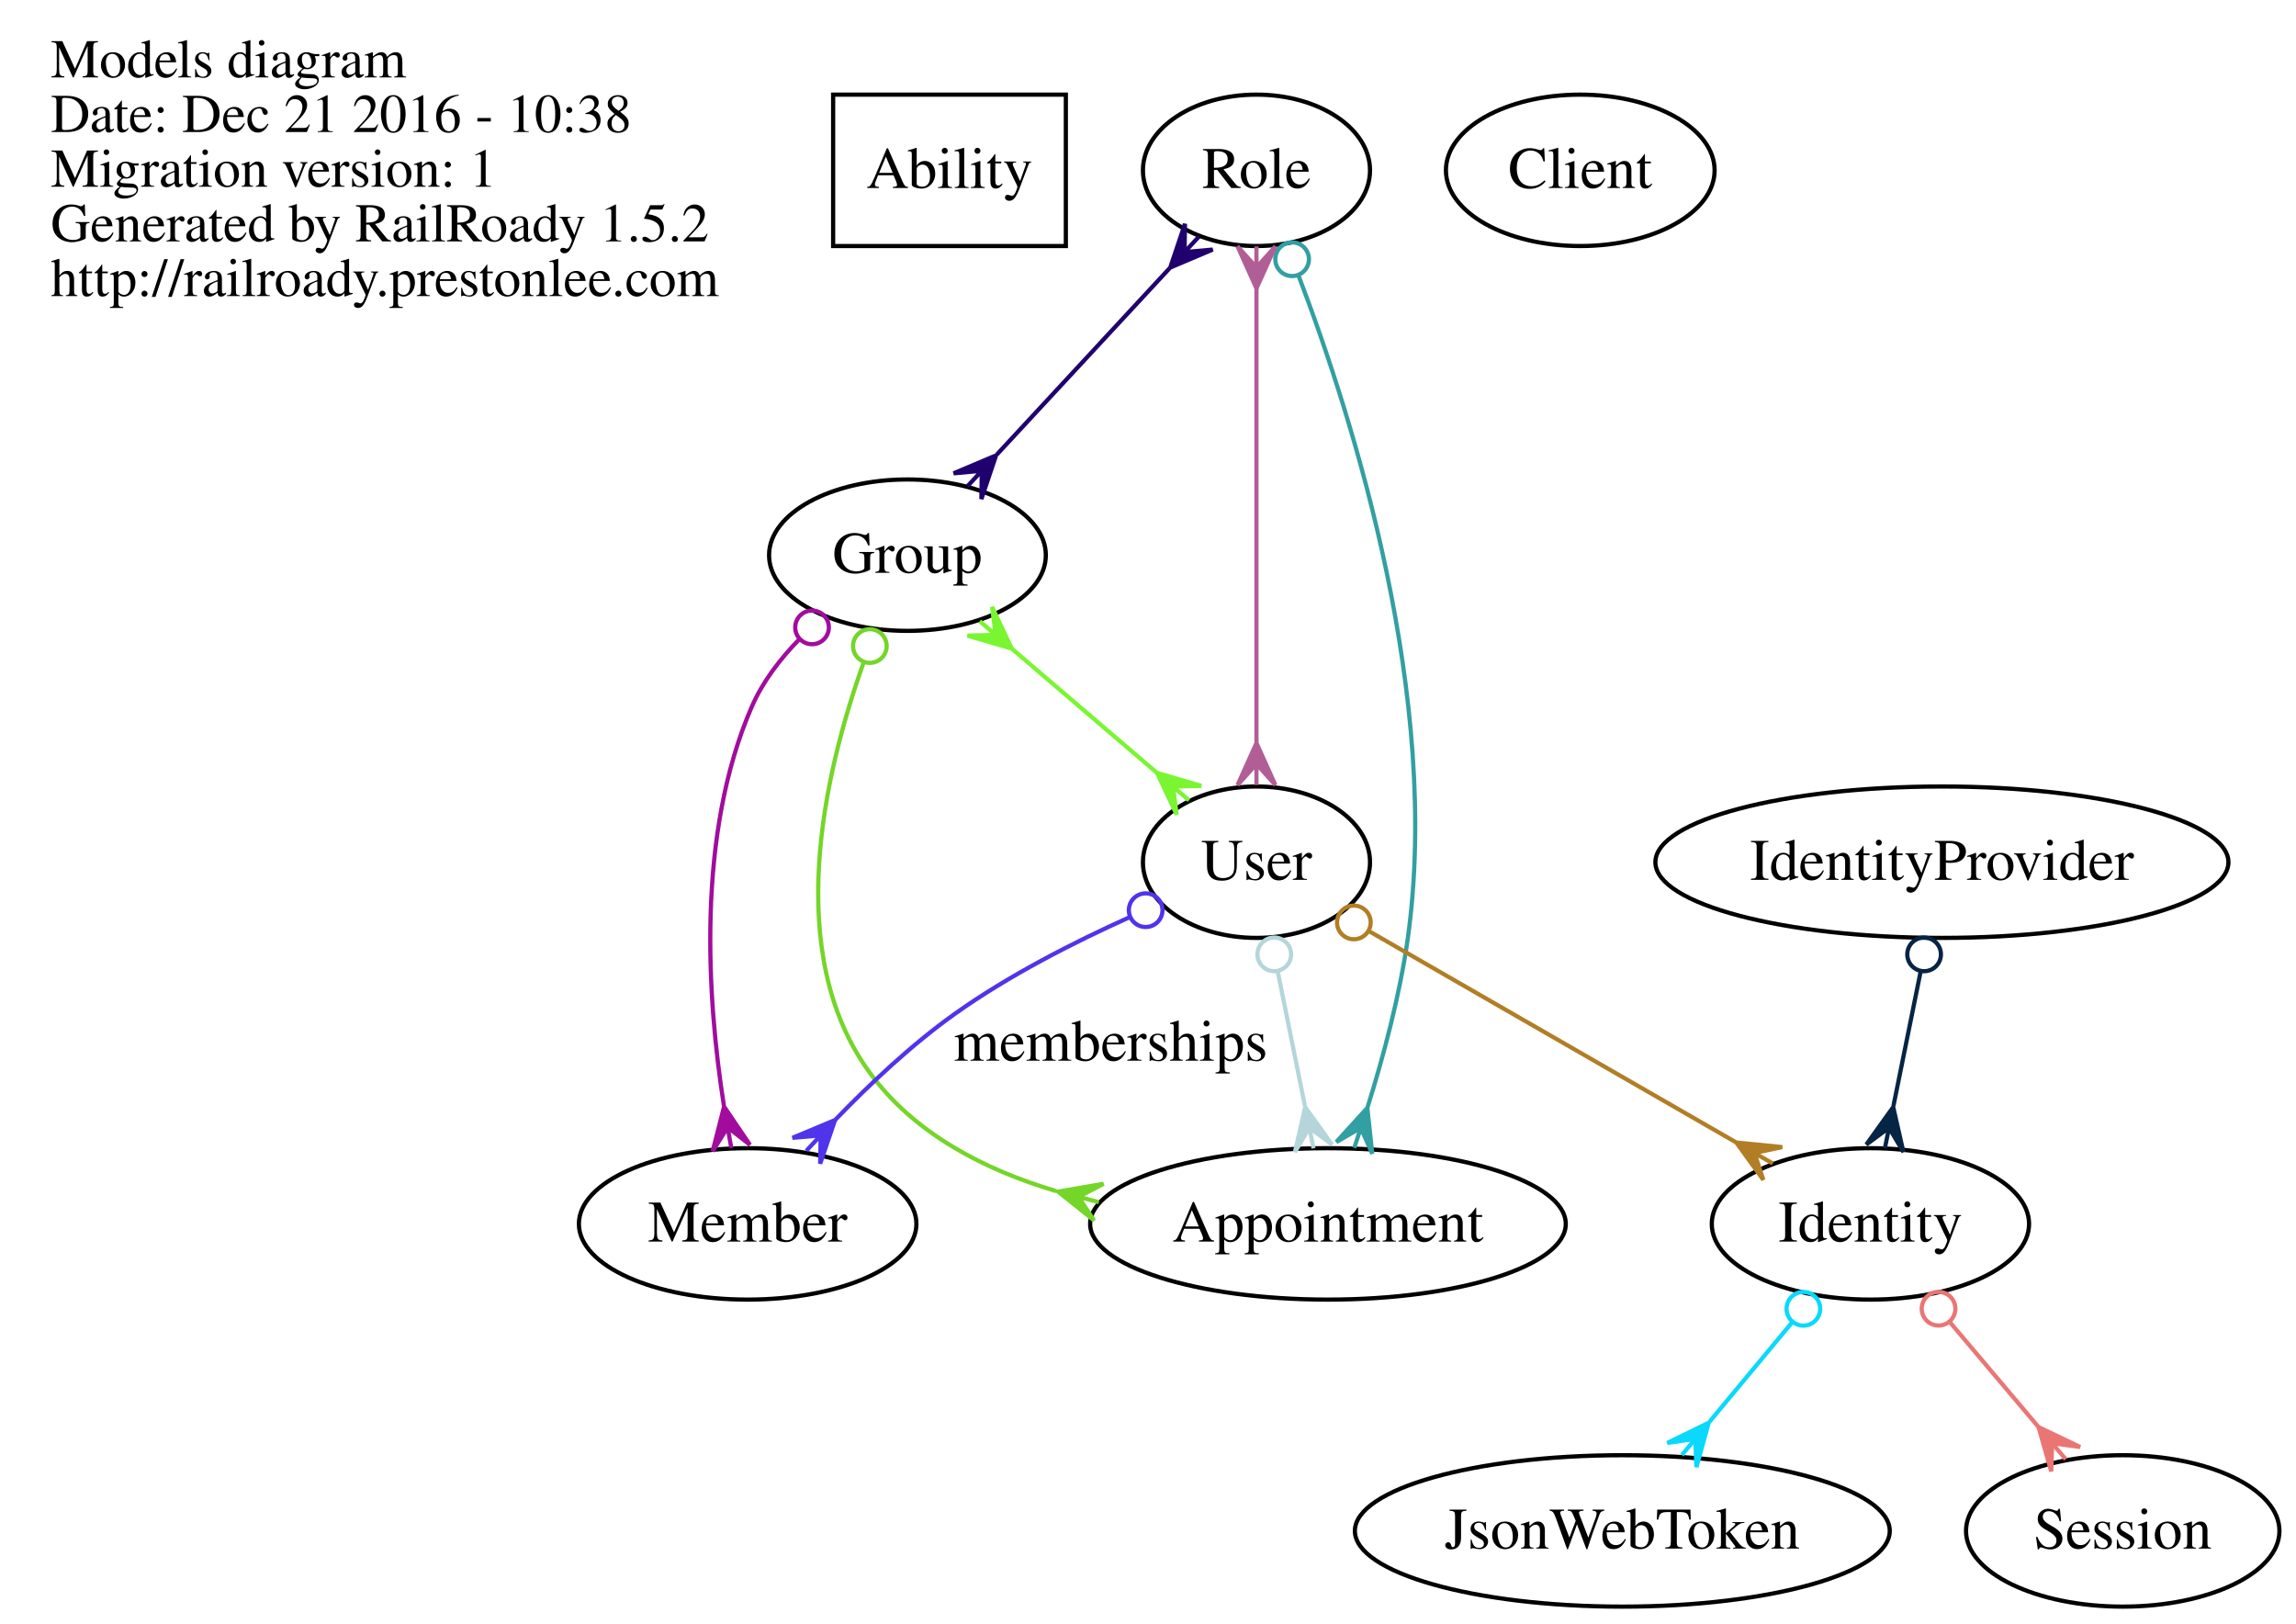
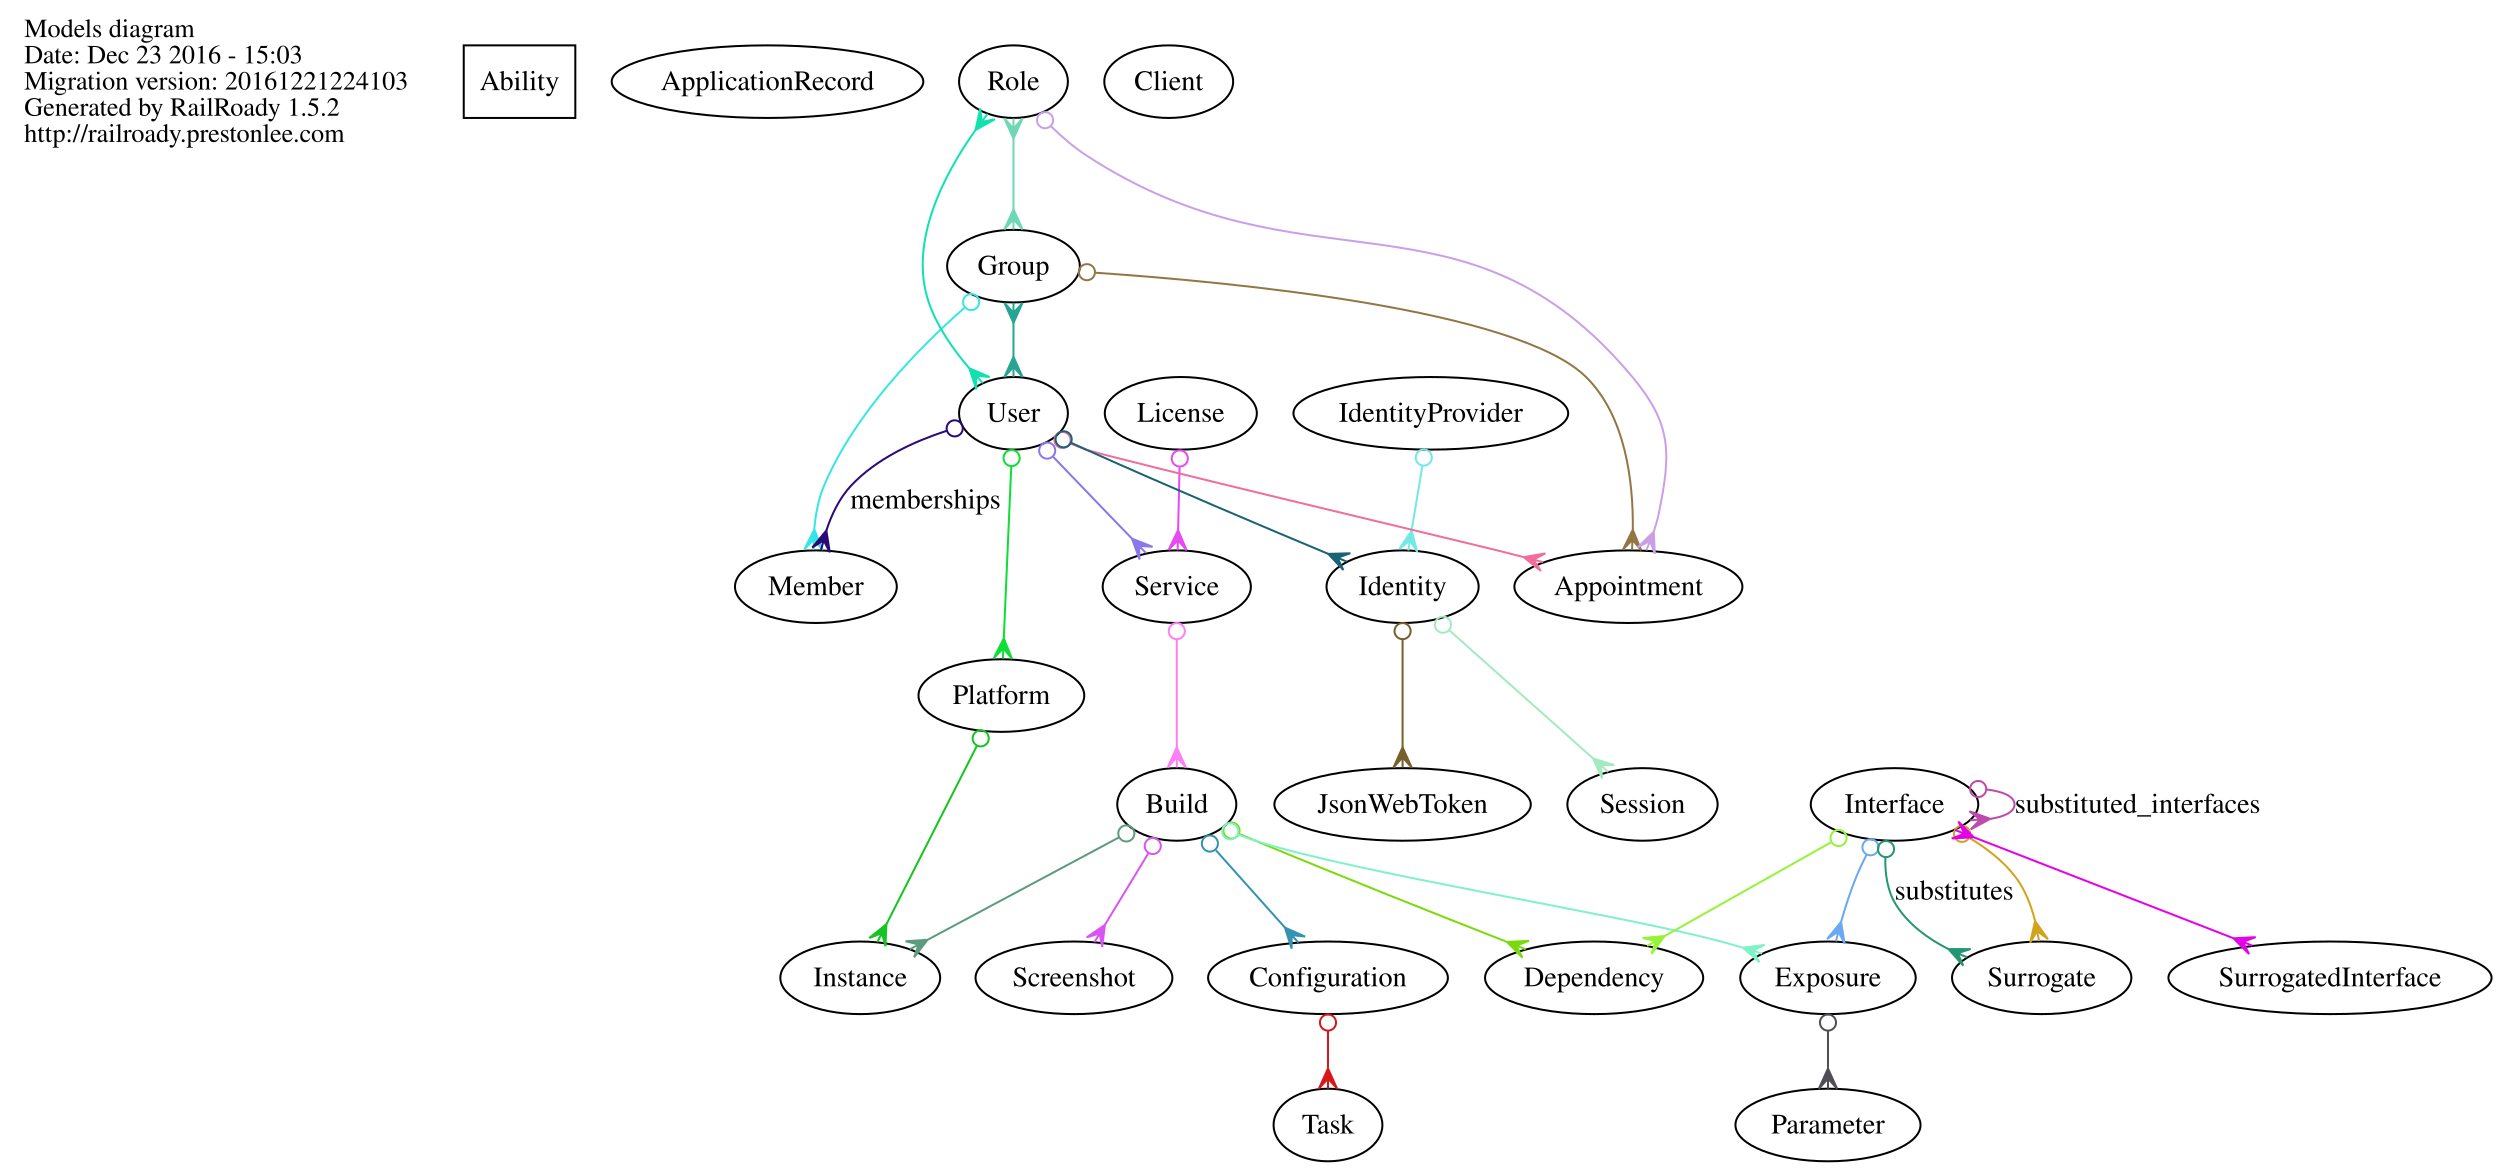
- <svg xmlns="http://www.w3.org/2000/svg" width="546pt" height="386pt" viewBox="0.00 0.00 545.85 386.00">
-   <g id="graph0" class="graph" transform="scale(1 1) rotate(0) translate(4 382)">
-     <polygon fill="none" stroke="none" points="-4,4 -4,-382 541.854,-382 541.854,4 -4,4" />
+ <svg xmlns="http://www.w3.org/2000/svg" width="1240pt" height="580pt" viewBox="0.00 0.00 1240.01 580.00">
+   <g id="graph0" class="graph" transform="scale(1 1) rotate(0) translate(4 576)">
+     <polygon fill="none" stroke="none" points="-4,4 -4,-576 1236.01,-576 1236.01,4 -4,4" />
    <g id="node1" class="node">
-       <text text-anchor="start" x="8" y="-363.6" font-family="Times,serif" font-size="13.00">Models diagram</text>
-       <text text-anchor="start" x="8" y="-350.6" font-family="Times,serif" font-size="13.00">Date: Dec 21 2016 - 10:38</text>
-       <text text-anchor="start" x="8" y="-337.6" font-family="Times,serif" font-size="13.00">Migration version: 1</text>
-       <text text-anchor="start" x="8" y="-324.6" font-family="Times,serif" font-size="13.00">Generated by RailRoady 1.5.2</text>
-       <text text-anchor="start" x="8" y="-311.6" font-family="Times,serif" font-size="13.00">http://railroady.prestonlee.com</text>
+       <text text-anchor="start" x="8" y="-557.6" font-family="Times,serif" font-size="13.00">Models diagram</text>
+       <text text-anchor="start" x="8" y="-544.6" font-family="Times,serif" font-size="13.00">Date: Dec 23 2016 - 15:03</text>
+       <text text-anchor="start" x="8" y="-531.6" font-family="Times,serif" font-size="13.00">Migration version: 20161221224103</text>
+       <text text-anchor="start" x="8" y="-518.6" font-family="Times,serif" font-size="13.00">Generated by RailRoady 1.5.2</text>
+       <text text-anchor="start" x="8" y="-505.6" font-family="Times,serif" font-size="13.00">http://railroady.prestonlee.com</text>
    </g>
    <g id="node2" class="node">
-       <polygon fill="none" stroke="black" points="249.39,-359.5 194.05,-359.5 194.05,-323.5 249.39,-323.5 249.39,-359.5" />
-       <text text-anchor="middle" x="221.72" y="-337.3" font-family="Times,serif" font-size="14.00">Ability</text>
+       <polygon fill="none" stroke="black" points="281.358,-553.5 226.018,-553.5 226.018,-517.5 281.358,-517.5 281.358,-553.5" />
+       <text text-anchor="middle" x="253.688" y="-531.3" font-family="Times,serif" font-size="14.00">Ability</text>
    </g>
    <g id="node3" class="node">
-       <ellipse fill="none" stroke="black" cx="311.72" cy="-91" rx="56.554" ry="18" />
-       <text text-anchor="middle" x="311.72" y="-86.8" font-family="Times,serif" font-size="14.00">Appointment</text>
+       <ellipse fill="none" stroke="black" cx="376.688" cy="-535.5" rx="77.292" ry="18" />
+       <text text-anchor="middle" x="376.688" y="-531.3" font-family="Times,serif" font-size="14.00">ApplicationRecord</text>
    </g>
    <g id="node4" class="node">
-       <ellipse fill="none" stroke="black" cx="371.72" cy="-341.5" rx="31.948" ry="18" />
-       <text text-anchor="middle" x="371.72" y="-337.3" font-family="Times,serif" font-size="14.00">Client</text>
+       <ellipse fill="none" stroke="black" cx="803.688" cy="-285" rx="56.554" ry="18" />
+       <text text-anchor="middle" x="803.688" y="-280.8" font-family="Times,serif" font-size="14.00">Appointment</text>
    </g>
    <g id="node5" class="node">
-       <ellipse fill="none" stroke="black" cx="211.72" cy="-250" rx="32.908" ry="18" />
-       <text text-anchor="middle" x="211.72" y="-245.8" font-family="Times,serif" font-size="14.00">Group</text>
+       <ellipse fill="none" stroke="black" cx="579.688" cy="-177" rx="29.527" ry="18" />
+       <text text-anchor="middle" x="579.688" y="-172.8" font-family="Times,serif" font-size="14.00">Build</text>
+     </g>
+     <g id="node7" class="node">
+       <ellipse fill="none" stroke="black" cx="654.688" cy="-91" rx="59.477" ry="18" />
+       <text text-anchor="middle" x="654.688" y="-86.8" font-family="Times,serif" font-size="14.00">Configuration</text>
+     </g>
+     <g id="edge4" class="edge">
+       <path fill="none" stroke="#3492b3" d="M599.023,-154.345C609.504,-142.606 622.482,-128.071 633.269,-115.989" />
+       <ellipse fill="none" stroke="#3492b3" cx="596.108" cy="-157.609" rx="4" ry="4" />
+       <polygon fill="#3492b3" stroke="#3492b3" points="633.333,-115.917 643.35,-111.455 636.663,-112.188 639.993,-108.458 639.993,-108.458 639.993,-108.458 636.663,-112.188 636.636,-105.461 633.333,-115.917 633.333,-115.917" />
+     </g>
+     <g id="node8" class="node">
+       <ellipse fill="none" stroke="black" cx="786.688" cy="-91" rx="54.106" ry="18" />
+       <text text-anchor="middle" x="786.688" y="-86.8" font-family="Times,serif" font-size="14.00">Dependency</text>
    </g>
    <g id="edge3" class="edge">
-       <path fill="none" stroke="#74d628" d="M201.28,-224.416C191.773,-197.779 182.081,-155.304 202.72,-127 213.292,-112.502 229.964,-103.876 247.118,-98.785" />
-       <ellipse fill="none" stroke="#74d628" cx="202.78" cy="-228.397" rx="4" ry="4" />
-       <polygon fill="#74d628" stroke="#74d628" points="247.548,-98.674 258.355,-100.535 252.39,-97.426 257.232,-96.178 257.232,-96.178 257.232,-96.178 252.39,-97.426 256.108,-91.82 247.548,-98.674 247.548,-98.674" />
+       <path fill="none" stroke="#7bda0e" d="M610.942,-162.273C613.558,-161.156 616.166,-160.052 618.688,-159 660.757,-141.447 709.137,-122.257 743.143,-108.93" />
+       <ellipse fill="none" stroke="#7bda0e" cx="606.82" cy="-164.049" rx="4" ry="4" />
+       <polygon fill="#7bda0e" stroke="#7bda0e" points="743.461,-108.806 754.413,-109.353 748.117,-106.984 752.773,-105.162 752.773,-105.162 752.773,-105.162 748.117,-106.984 751.134,-100.972 743.461,-108.806 743.461,-108.806" />
    </g>
    <g id="node9" class="node">
-       <ellipse fill="none" stroke="black" cx="173.72" cy="-91" rx="40.132" ry="18" />
-       <text text-anchor="middle" x="173.72" y="-86.8" font-family="Times,serif" font-size="14.00">Member</text>
+       <ellipse fill="none" stroke="black" cx="902.688" cy="-91" rx="43.515" ry="18" />
+       <text text-anchor="middle" x="902.688" y="-86.8" font-family="Times,serif" font-size="14.00">Exposure</text>
+     </g>
+     <g id="edge2" class="edge">
+       <path fill="none" stroke="#80f1c8" d="M610.043,-162.084C612.937,-160.965 615.85,-159.916 618.688,-159 668.672,-142.872 798.955,-122.592 849.688,-109 853.105,-108.084 856.628,-107.083 860.158,-106.039" />
+       <ellipse fill="none" stroke="#80f1c8" cx="606.198" cy="-163.652" rx="4" ry="4" />
+       <polygon fill="#80f1c8" stroke="#80f1c8" points="860.476,-105.942 871.354,-107.324 865.257,-104.482 870.039,-103.021 870.039,-103.021 870.039,-103.021 865.257,-104.482 868.725,-98.717 860.476,-105.942 860.476,-105.942" />
+     </g>
+     <g id="node13" class="node">
+       <ellipse fill="none" stroke="black" cx="422.688" cy="-91" rx="39.639" ry="18" />
+       <text text-anchor="middle" x="422.688" y="-86.8" font-family="Times,serif" font-size="14.00">Instance</text>
    </g>
    <g id="edge1" class="edge">
-       <path fill="none" stroke="#a20c9e" d="M186.004,-230.011C181.427,-225.325 177.302,-219.928 174.72,-214 161.476,-183.583 164.063,-144.719 168.068,-119.129" />
-       <ellipse fill="none" stroke="#a20c9e" cx="189.032" cy="-232.828" rx="4" ry="4" />
-       <polygon fill="#a20c9e" stroke="#a20c9e" points="168.11,-118.889 174.262,-109.811 168.969,-113.963 169.829,-109.038 169.829,-109.038 169.829,-109.038 168.969,-113.963 165.396,-108.264 168.11,-118.889 168.11,-118.889" />
+       <path fill="none" stroke="#5d9b80" d="M551.005,-160.654C524.319,-146.376 484.542,-125.094 456.36,-110.016" />
+       <ellipse fill="none" stroke="#5d9b80" cx="554.66" cy="-162.609" rx="4" ry="4" />
+       <polygon fill="#5d9b80" stroke="#5d9b80" points="456.1,-109.877 449.406,-101.191 451.692,-107.518 447.283,-105.159 447.283,-105.159 447.283,-105.159 451.692,-107.518 445.16,-109.127 456.1,-109.877 456.1,-109.877" />
+     </g>
+     <g id="node21" class="node">
+       <ellipse fill="none" stroke="black" cx="528.688" cy="-91" rx="48.819" ry="18" />
+       <text text-anchor="middle" x="528.688" y="-86.8" font-family="Times,serif" font-size="14.00">Screenshot</text>
+     </g>
+     <g id="edge5" class="edge">
+       <path fill="none" stroke="#d756f0" d="M565.636,-152.855C558.935,-141.819 550.904,-128.592 544.043,-117.292" />
+       <ellipse fill="none" stroke="#d756f0" cx="567.778" cy="-156.385" rx="4" ry="4" />
+       <polygon fill="#d756f0" stroke="#d756f0" points="544.03,-117.269 542.686,-106.386 541.435,-112.995 538.84,-108.721 538.84,-108.721 538.84,-108.721 541.435,-112.995 534.993,-111.057 544.03,-117.269 544.03,-117.269" />
+     </g>
+     <g id="node6" class="node">
+       <ellipse fill="none" stroke="black" cx="575.688" cy="-535.5" rx="31.948" ry="18" />
+       <text text-anchor="middle" x="575.688" y="-531.3" font-family="Times,serif" font-size="14.00">Client</text>
+     </g>
+     <g id="node25" class="node">
+       <ellipse fill="none" stroke="black" cx="654.688" cy="-18" rx="27" ry="18" />
+       <text text-anchor="middle" x="654.688" y="-13.8" font-family="Times,serif" font-size="14.00">Task</text>
+     </g>
+     <g id="edge6" class="edge">
+       <path fill="none" stroke="#d6181b" d="M654.688,-64.791C654.688,-58.832 654.688,-52.45 654.688,-46.399" />
+       <ellipse fill="none" stroke="#d6181b" cx="654.688" cy="-68.813" rx="4" ry="4" />
+       <polygon fill="#d6181b" stroke="#d6181b" points="654.688,-46.029 659.188,-36.029 654.688,-41.029 654.688,-36.029 654.688,-36.029 654.688,-36.029 654.688,-41.029 650.188,-36.029 654.688,-46.029 654.688,-46.029" />
+     </g>
+     <g id="node18" class="node">
+       <ellipse fill="none" stroke="black" cx="902.688" cy="-18" rx="45.903" ry="18" />
+       <text text-anchor="middle" x="902.688" y="-13.8" font-family="Times,serif" font-size="14.00">Parameter</text>
+     </g>
+     <g id="edge7" class="edge">
+       <path fill="none" stroke="#514d57" d="M902.688,-64.791C902.688,-58.832 902.688,-52.45 902.688,-46.399" />
+       <ellipse fill="none" stroke="#514d57" cx="902.688" cy="-68.813" rx="4" ry="4" />
+       <polygon fill="#514d57" stroke="#514d57" points="902.688,-46.029 907.188,-36.029 902.688,-41.029 902.688,-36.029 902.688,-36.029 902.688,-36.029 902.688,-41.029 898.188,-36.029 902.688,-46.029 902.688,-46.029" />
+     </g>
+     <g id="node10" class="node">
+       <ellipse fill="none" stroke="black" cx="498.688" cy="-444" rx="32.908" ry="18" />
+       <text text-anchor="middle" x="498.688" y="-439.8" font-family="Times,serif" font-size="14.00">Group</text>
+     </g>
+     <g id="edge10" class="edge">
+       <path fill="none" stroke="#927745" d="M539.321,-440.727C609.42,-435.949 748.832,-422.411 782.688,-389 802.424,-369.523 806.13,-336.884 805.882,-313.567" />
+       <ellipse fill="none" stroke="#927745" cx="535.119" cy="-441.004" rx="4" ry="4" />
+       <polygon fill="#927745" stroke="#927745" points="805.872,-313.273 810.012,-303.119 805.693,-308.276 805.515,-303.279 805.515,-303.279 805.515,-303.279 805.693,-308.276 801.018,-303.44 805.872,-313.273 805.872,-313.273" />
+     </g>
+     <g id="node17" class="node">
+       <ellipse fill="none" stroke="black" cx="400.688" cy="-285" rx="40.132" ry="18" />
+       <text text-anchor="middle" x="400.688" y="-280.8" font-family="Times,serif" font-size="14.00">Member</text>
+     </g>
+     <g id="edge8" class="edge">
+       <path fill="none" stroke="#38e5e6" d="M474.382,-423.345C451.95,-403.625 419.887,-371.068 404.688,-335 401.882,-328.341 400.494,-320.728 399.894,-313.52" />
+       <ellipse fill="none" stroke="#38e5e6" cx="477.687" cy="-426.19" rx="4" ry="4" />
+       <polygon fill="#38e5e6" stroke="#38e5e6" points="399.889,-313.4 404,-303.234 399.696,-308.404 399.504,-303.407 399.504,-303.407 399.504,-303.407 399.696,-308.404 395.007,-303.581 399.889,-313.4 399.889,-313.4" />
+     </g>
+     <g id="node26" class="node">
+       <ellipse fill="none" stroke="black" cx="498.688" cy="-371" rx="27" ry="18" />
+       <text text-anchor="middle" x="498.688" y="-366.8" font-family="Times,serif" font-size="14.00">User</text>
+     </g>
+     <g id="edge9" class="edge">
+       <path fill="none" stroke="#27a593" d="M498.688,-415.753C498.688,-410.276 498.688,-404.521 498.688,-399.051" />
+       <polygon fill="#27a593" stroke="#27a593" points="498.688,-415.813 494.188,-425.813 498.688,-420.813 498.688,-425.813 498.688,-425.813 498.688,-425.813 498.688,-420.813 503.188,-425.813 498.688,-415.813 498.688,-415.813" />
+       <polygon fill="#27a593" stroke="#27a593" points="498.688,-399.029 503.188,-389.029 498.688,-394.029 498.688,-389.029 498.688,-389.029 498.688,-389.029 498.688,-394.029 494.188,-389.029 498.688,-399.029 498.688,-399.029" />
+     </g>
+     <g id="node11" class="node">
+       <ellipse fill="none" stroke="black" cx="691.688" cy="-285" rx="37.727" ry="18" />
+       <text text-anchor="middle" x="691.688" y="-280.8" font-family="Times,serif" font-size="14.00">Identity</text>
+     </g>
+     <g id="node15" class="node">
+       <ellipse fill="none" stroke="black" cx="691.688" cy="-177" rx="63.597" ry="18" />
+       <text text-anchor="middle" x="691.688" y="-172.8" font-family="Times,serif" font-size="14.00">JsonWebToken</text>
+     </g>
+     <g id="edge12" class="edge">
+       <path fill="none" stroke="#76602c" d="M691.688,-258.795C691.688,-242.735 691.688,-221.927 691.688,-205.45" />
+       <ellipse fill="none" stroke="#76602c" cx="691.688" cy="-262.969" rx="4" ry="4" />
+       <polygon fill="#76602c" stroke="#76602c" points="691.688,-205.341 696.188,-195.341 691.688,-200.341 691.688,-195.341 691.688,-195.341 691.688,-195.341 691.688,-200.341 687.188,-195.341 691.688,-205.341 691.688,-205.341" />
+     </g>
+     <g id="node23" class="node">
+       <ellipse fill="none" stroke="black" cx="810.688" cy="-177" rx="37.268" ry="18" />
+       <text text-anchor="middle" x="810.688" y="-172.8" font-family="Times,serif" font-size="14.00">Session</text>
+     </g>
+     <g id="edge11" class="edge">
+       <path fill="none" stroke="#a3eac0" d="M714.927,-263.3C735.437,-245.03 765.24,-218.483 786.135,-199.87" />
+       <ellipse fill="none" stroke="#a3eac0" cx="711.724" cy="-266.152" rx="4" ry="4" />
+       <polygon fill="#a3eac0" stroke="#a3eac0" points="786.202,-199.811 796.663,-196.519 789.936,-196.485 793.67,-193.159 793.67,-193.159 793.67,-193.159 789.936,-196.485 790.676,-189.799 786.202,-199.811 786.202,-199.811" />
    </g>
    <g id="node12" class="node">
-       <ellipse fill="none" stroke="black" cx="294.72" cy="-177" rx="27" ry="18" />
-       <text text-anchor="middle" x="294.72" y="-172.8" font-family="Times,serif" font-size="14.00">User</text>
-     </g>
-     <g id="edge2" class="edge">
-       <path fill="none" stroke="#79f631" d="M236.562,-227.75C247.434,-218.45 260.134,-207.585 270.889,-198.386" />
-       <polygon fill="#79f631" stroke="#79f631" points="236.517,-227.788 225.993,-230.869 232.717,-231.039 228.918,-234.289 228.918,-234.289 228.918,-234.289 232.717,-231.039 231.843,-237.708 236.517,-227.788 236.517,-227.788" />
-       <polygon fill="#79f631" stroke="#79f631" points="271.072,-198.229 281.596,-195.149 274.871,-194.979 278.671,-191.729 278.671,-191.729 278.671,-191.729 274.871,-194.979 275.746,-188.309 271.072,-198.229 271.072,-198.229" />
-     </g>
-     <g id="node6" class="node">
-       <ellipse fill="none" stroke="black" cx="440.72" cy="-91" rx="37.727" ry="18" />
-       <text text-anchor="middle" x="440.72" y="-86.8" font-family="Times,serif" font-size="14.00">Identity</text>
-     </g>
-     <g id="node8" class="node">
-       <ellipse fill="none" stroke="black" cx="381.72" cy="-18" rx="63.597" ry="18" />
-       <text text-anchor="middle" x="381.72" y="-13.8" font-family="Times,serif" font-size="14.00">JsonWebToken</text>
-     </g>
-     <g id="edge5" class="edge">
-       <path fill="none" stroke="#0ad9fc" d="M422.005,-67.479C415.792,-60.002 408.838,-51.634 402.48,-43.983" />
-       <ellipse fill="none" stroke="#0ad9fc" cx="424.776" cy="-70.813" rx="4" ry="4" />
-       <polygon fill="#0ad9fc" stroke="#0ad9fc" points="402.269,-43.728 399.339,-33.161 399.074,-39.883 395.878,-36.037 395.878,-36.037 395.878,-36.037 399.074,-39.883 392.417,-38.913 402.269,-43.728 402.269,-43.728" />
-     </g>
-     <g id="node11" class="node">
-       <ellipse fill="none" stroke="black" cx="500.72" cy="-18" rx="37.268" ry="18" />
-       <text text-anchor="middle" x="500.72" y="-13.8" font-family="Times,serif" font-size="14.00">Session</text>
-     </g>
-     <g id="edge4" class="edge">
-       <path fill="none" stroke="#ea7674" d="M459.663,-67.584C466.359,-59.661 473.909,-50.726 480.692,-42.7" />
-       <ellipse fill="none" stroke="#ea7674" cx="456.917" cy="-70.834" rx="4" ry="4" />
-       <polygon fill="#ea7674" stroke="#ea7674" points="480.705,-42.685 490.596,-37.952 483.932,-38.866 487.159,-35.047 487.159,-35.047 487.159,-35.047 483.932,-38.866 483.722,-32.143 480.705,-42.685 480.705,-42.685" />
-     </g>
-     <g id="node7" class="node">
-       <ellipse fill="none" stroke="black" cx="457.72" cy="-177" rx="68.137" ry="18" />
-       <text text-anchor="middle" x="457.72" y="-172.8" font-family="Times,serif" font-size="14.00">IdentityProvider</text>
-     </g>
-     <g id="edge6" class="edge">
-       <path fill="none" stroke="#062443" d="M452.659,-150.991C450.623,-140.929 448.27,-129.303 446.194,-119.045" />
-       <ellipse fill="none" stroke="#062443" cx="453.487" cy="-155.081" rx="4" ry="4" />
-       <polygon fill="#062443" stroke="#062443" points="446.139,-118.775 448.566,-108.081 445.147,-113.874 444.155,-108.973 444.155,-108.973 444.155,-108.973 445.147,-113.874 439.745,-109.866 446.139,-118.775 446.139,-118.775" />
-     </g>
-     <g id="node10" class="node">
-       <ellipse fill="none" stroke="black" cx="294.72" cy="-341.5" rx="27" ry="18" />
-       <text text-anchor="middle" x="294.72" y="-337.3" font-family="Times,serif" font-size="14.00">Role</text>
-     </g>
-     <g id="edge7" class="edge">
-       <path fill="none" stroke="#329fa2" d="M304.753,-316.387C317.959,-281.759 338.625,-215.851 330.72,-159 328.834,-145.434 324.897,-130.755 321.093,-118.604" />
-       <ellipse fill="none" stroke="#329fa2" cx="303.196" cy="-320.366" rx="4" ry="4" />
-       <polygon fill="#329fa2" stroke="#329fa2" points="321.084,-118.577 322.254,-107.674 319.53,-113.824 317.977,-109.072 317.977,-109.072 317.977,-109.072 319.53,-113.824 313.7,-110.47 321.084,-118.577 321.084,-118.577" />
-     </g>
-     <g id="edge9" class="edge">
-       <path fill="none" stroke="#20006f" d="M274.109,-318.275C261.593,-304.779 245.648,-287.585 233.011,-273.958" />
-       <polygon fill="#20006f" stroke="#20006f" points="274.215,-318.389 277.715,-328.781 277.615,-322.055 281.014,-325.721 281.014,-325.721 281.014,-325.721 277.615,-322.055 284.314,-322.661 274.215,-318.389 274.215,-318.389" />
-       <polygon fill="#20006f" stroke="#20006f" points="232.803,-273.734 229.303,-263.342 229.403,-270.068 226.003,-266.402 226.003,-266.402 226.003,-266.402 229.403,-270.068 222.704,-269.461 232.803,-273.734 232.803,-273.734" />
-     </g>
-     <g id="edge8" class="edge">
-       <path fill="none" stroke="#b25e96" d="M294.72,-313.374C294.72,-283.471 294.72,-235.626 294.72,-205.553" />
-       <polygon fill="#b25e96" stroke="#b25e96" points="294.72,-313.417 290.22,-323.417 294.72,-318.417 294.72,-323.417 294.72,-323.417 294.72,-323.417 294.72,-318.417 299.22,-323.417 294.72,-313.417 294.72,-313.417" />
-       <polygon fill="#b25e96" stroke="#b25e96" points="294.72,-205.343 299.22,-195.343 294.72,-200.343 294.72,-195.343 294.72,-195.343 294.72,-195.343 294.72,-200.343 290.22,-195.343 294.72,-205.343 294.72,-205.343" />
-     </g>
-     <g id="edge11" class="edge">
-       <path fill="none" stroke="#b4d6da" d="M299.781,-150.991C301.818,-140.929 304.171,-129.303 306.247,-119.045" />
-       <ellipse fill="none" stroke="#b4d6da" cx="298.954" cy="-155.081" rx="4" ry="4" />
-       <polygon fill="#b4d6da" stroke="#b4d6da" points="306.301,-118.775 312.696,-109.866 307.293,-113.874 308.285,-108.973 308.285,-108.973 308.285,-108.973 307.293,-113.874 303.875,-108.081 306.301,-118.775 306.301,-118.775" />
-     </g>
-     <g id="edge12" class="edge">
-       <path fill="none" stroke="#b27e25" d="M321.402,-160.649C346,-146.496 382.552,-125.467 408.712,-110.416" />
-       <ellipse fill="none" stroke="#b27e25" cx="317.878" cy="-162.677" rx="4" ry="4" />
-       <polygon fill="#b27e25" stroke="#b27e25" points="408.828,-110.349 419.739,-109.263 413.161,-107.856 417.495,-105.362 417.495,-105.362 417.495,-105.362 413.161,-107.856 415.251,-101.462 408.828,-110.349 408.828,-110.349" />
-     </g>
-     <g id="edge10" class="edge">
-       <path fill="none" stroke="#5034ec" d="M264.506,-163.901C251.23,-157.927 235.798,-150.054 223.065,-141 212.868,-133.749 202.839,-124.338 194.515,-115.704" />
-       <ellipse fill="none" stroke="#5034ec" cx="268.372" cy="-165.591" rx="4" ry="4" />
-       <polygon fill="#5034ec" stroke="#5034ec" points="194.506,-115.695 190.963,-105.317 191.091,-112.043 187.676,-108.391 187.676,-108.391 187.676,-108.391 191.091,-112.043 184.389,-111.464 194.506,-115.695 194.506,-115.695" />
-       <text text-anchor="middle" x="260.048" y="-129.8" font-family="Times,serif" font-size="14.00">memberships</text>
+       <ellipse fill="none" stroke="black" cx="705.688" cy="-371" rx="68.137" ry="18" />
+       <text text-anchor="middle" x="705.688" y="-366.8" font-family="Times,serif" font-size="14.00">IdentityProvider</text>
+     </g>
+     <g id="edge13" class="edge">
+       <path fill="none" stroke="#72e9e5" d="M701.52,-344.991C699.843,-334.929 697.905,-323.303 696.195,-313.045" />
+       <ellipse fill="none" stroke="#72e9e5" cx="702.197" cy="-349.056" rx="4" ry="4" />
+       <polygon fill="#72e9e5" stroke="#72e9e5" points="696.161,-312.837 698.955,-302.234 695.339,-307.905 694.517,-302.973 694.517,-302.973 694.517,-302.973 695.339,-307.905 690.078,-303.713 696.161,-312.837 696.161,-312.837" />
+     </g>
+     <g id="node14" class="node">
+       <ellipse fill="none" stroke="black" cx="935.688" cy="-177" rx="41.542" ry="18" />
+       <text text-anchor="middle" x="935.688" y="-172.8" font-family="Times,serif" font-size="14.00">Interface</text>
+     </g>
+     <g id="edge19" class="edge">
+       <path fill="none" stroke="#96f337" d="M904.444,-158.386C880.291,-144.77 846.856,-125.921 821.783,-111.785" />
+       <ellipse fill="none" stroke="#96f337" cx="907.932" cy="-160.353" rx="4" ry="4" />
+       <polygon fill="#96f337" stroke="#96f337" points="821.667,-111.72 815.166,-102.889 817.312,-109.265 812.956,-106.809 812.956,-106.809 812.956,-106.809 817.312,-109.265 810.746,-110.729 821.667,-111.72 821.667,-111.72" />
+     </g>
+     <g id="edge18" class="edge">
+       <path fill="none" stroke="#6aa9f2" d="M921.796,-152.046C919.947,-148.407 918.178,-144.648 916.688,-141 913.822,-133.986 911.307,-126.181 909.229,-118.899" />
+       <ellipse fill="none" stroke="#6aa9f2" cx="923.762" cy="-155.743" rx="4" ry="4" />
+       <polygon fill="#6aa9f2" stroke="#6aa9f2" points="909.188,-118.747 910.936,-107.922 907.889,-113.919 906.59,-109.091 906.59,-109.091 906.59,-109.091 907.889,-113.919 902.245,-110.26 909.188,-118.747 909.188,-118.747" />
+     </g>
+     <g id="edge17" class="edge">
+       <path fill="none" stroke="#be4aac" d="M981.297,-184.42C989.484,-183.461 995.209,-180.988 995.209,-177 995.209,-173.337 990.381,-170.952 983.251,-169.845" />
+       <ellipse fill="none" stroke="#be4aac" cx="977.172" cy="-184.651" rx="4" ry="4" />
+       <polygon fill="#be4aac" stroke="#be4aac" points="983.153,-169.838 973.499,-164.637 978.166,-169.482 973.179,-169.125 973.179,-169.125 973.179,-169.125 978.166,-169.482 972.858,-173.614 983.153,-169.838 983.153,-169.838" />
+       <text text-anchor="middle" x="1056.25" y="-172.8" font-family="Times,serif" font-size="14.00">substituted_interfaces</text>
+     </g>
+     <g id="node24" class="node">
+       <ellipse fill="none" stroke="black" cx="1008.69" cy="-91" rx="44.475" ry="18" />
+       <text text-anchor="middle" x="1008.69" y="-86.8" font-family="Times,serif" font-size="14.00">Surrogate</text>
+     </g>
+     <g id="edge14" class="edge">
+       <path fill="none" stroke="#249674" d="M931.141,-150.692C930.938,-142.582 932.151,-133.918 936.571,-127 942.651,-117.482 952.124,-110.481 962.227,-105.358" />
+       <ellipse fill="none" stroke="#249674" cx="931.473" cy="-154.861" rx="4" ry="4" />
+       <polygon fill="#249674" stroke="#249674" points="962.476,-105.247 973.442,-105.271 967.04,-103.205 971.604,-101.163 971.604,-101.163 971.604,-101.163 967.04,-103.205 969.766,-97.055 962.476,-105.247 962.476,-105.247" />
+       <text text-anchor="middle" x="965.246" y="-129.8" font-family="Times,serif" font-size="14.00">substitutes</text>
+     </g>
+     <g id="edge15" class="edge">
+       <path fill="none" stroke="#d0a41b" d="M972.848,-160.38C981.379,-155.289 989.693,-148.869 995.688,-141 1000.45,-134.743 1003.48,-126.882 1005.39,-119.301" />
+       <ellipse fill="none" stroke="#d0a41b" cx="969.178" cy="-162.411" rx="4" ry="4" />
+       <polygon fill="#d0a41b" stroke="#d0a41b" points="1005.43,-119.12 1011.79,-110.189 1006.4,-114.215 1007.38,-109.311 1007.38,-109.311 1007.38,-109.311 1006.4,-114.215 1002.97,-108.434 1005.43,-119.12 1005.43,-119.12" />
+     </g>
+     <g id="node27" class="node">
+       <ellipse fill="none" stroke="black" cx="1151.69" cy="-91" rx="80.147" ry="18" />
+       <text text-anchor="middle" x="1151.69" y="-86.8" font-family="Times,serif" font-size="14.00">SurrogatedInterface</text>
+     </g>
+     <g id="edge16" class="edge">
+       <path fill="none" stroke="#e402e9" d="M975.234,-160.621C1011.42,-146.548 1065.06,-125.69 1103.69,-110.667" />
+       <polygon fill="#e402e9" stroke="#e402e9" points="975.042,-160.696 964.091,-160.126 970.382,-162.508 965.722,-164.32 965.722,-164.32 965.722,-164.32 970.382,-162.508 967.353,-168.514 975.042,-160.696 975.042,-160.696" />
+       <polygon fill="#e402e9" stroke="#e402e9" points="1103.84,-110.606 1114.8,-111.175 1108.5,-108.793 1113.16,-106.981 1113.16,-106.981 1113.16,-106.981 1108.5,-108.793 1111.53,-102.787 1103.84,-110.606 1103.84,-110.606" />
+     </g>
+     <g id="node16" class="node">
+       <ellipse fill="none" stroke="black" cx="581.688" cy="-371" rx="37.709" ry="18" />
+       <text text-anchor="middle" x="581.688" y="-366.8" font-family="Times,serif" font-size="14.00">License</text>
+     </g>
+     <g id="node22" class="node">
+       <ellipse fill="none" stroke="black" cx="579.688" cy="-285" rx="36.749" ry="18" />
+       <text text-anchor="middle" x="579.688" y="-280.8" font-family="Times,serif" font-size="14.00">Service</text>
+     </g>
+     <g id="edge20" class="edge">
+       <path fill="none" stroke="#e74af1" d="M581.075,-344.257C580.841,-334.441 580.574,-323.226 580.337,-313.273" />
+       <ellipse fill="none" stroke="#e74af1" cx="581.178" cy="-348.596" rx="4" ry="4" />
+       <polygon fill="#e74af1" stroke="#e74af1" points="580.333,-313.092 584.593,-302.988 580.214,-308.094 580.095,-303.095 580.095,-303.095 580.095,-303.095 580.214,-308.094 575.596,-303.202 580.333,-313.092 580.333,-313.092" />
+     </g>
+     <g id="node19" class="node">
+       <ellipse fill="none" stroke="black" cx="492.688" cy="-231" rx="41.109" ry="18" />
+       <text text-anchor="middle" x="492.688" y="-226.8" font-family="Times,serif" font-size="14.00">Platform</text>
+     </g>
+     <g id="edge21" class="edge">
+       <path fill="none" stroke="#15c422" d="M480.51,-205.993C467.988,-181.306 448.555,-142.995 435.726,-117.705" />
+       <ellipse fill="none" stroke="#15c422" cx="482.435" cy="-209.787" rx="4" ry="4" />
+       <polygon fill="#15c422" stroke="#15c422" points="435.685,-117.623 435.175,-106.669 433.423,-113.164 431.161,-108.705 431.161,-108.705 431.161,-108.705 433.423,-113.164 427.148,-110.741 435.685,-117.623 435.685,-117.623" />
+     </g>
+     <g id="node20" class="node">
+       <ellipse fill="none" stroke="black" cx="498.688" cy="-535.5" rx="27" ry="18" />
+       <text text-anchor="middle" x="498.688" y="-531.3" font-family="Times,serif" font-size="14.00">Role</text>
+     </g>
+     <g id="edge22" class="edge">
+       <path fill="none" stroke="#cb9fe8" d="M517.364,-513.307C522.609,-508.167 528.562,-503.005 534.688,-499 643.484,-427.864 722.396,-488.797 805.688,-389 825.404,-365.377 824.874,-351.141 818.688,-321 818.102,-318.147 817.274,-315.238 816.303,-312.379" />
+       <ellipse fill="none" stroke="#cb9fe8" cx="514.356" cy="-516.395" rx="4" ry="4" />
+       <polygon fill="#cb9fe8" stroke="#cb9fe8" points="816.272,-312.299 816.791,-301.345 814.438,-307.647 812.605,-302.996 812.605,-302.996 812.605,-302.996 814.438,-307.647 808.418,-304.646 816.272,-312.299 816.272,-312.299" />
+     </g>
+     <g id="edge24" class="edge">
+       <path fill="none" stroke="#6ed8b6" d="M498.688,-507.21C498.688,-496.106 498.688,-483.301 498.688,-472.206" />
+       <polygon fill="#6ed8b6" stroke="#6ed8b6" points="498.688,-507.243 494.188,-517.243 498.688,-512.243 498.688,-517.243 498.688,-517.243 498.688,-517.243 498.688,-512.243 503.188,-517.244 498.688,-507.243 498.688,-507.243" />
+       <polygon fill="#6ed8b6" stroke="#6ed8b6" points="498.688,-472.204 503.188,-462.203 498.688,-467.204 498.688,-462.204 498.688,-462.204 498.688,-462.204 498.688,-467.204 494.188,-462.204 498.688,-472.204 498.688,-472.204" />
+     </g>
+     <g id="edge23" class="edge">
+       <path fill="none" stroke="#0fe2b0" d="M479.864,-511.519C464.354,-489.687 446.445,-455.854 456.688,-426 460.802,-414.009 468.786,-402.631 476.698,-393.437" />
+       <polygon fill="#0fe2b0" stroke="#0fe2b0" points="479.867,-511.522 482.234,-522.23 482.855,-515.532 485.842,-519.541 485.842,-519.541 485.842,-519.541 482.855,-515.532 489.451,-516.852 479.867,-511.522 479.867,-511.522" />
+       <polygon fill="#0fe2b0" stroke="#0fe2b0" points="476.786,-393.341 486.855,-388.997 480.16,-389.651 483.534,-385.961 483.534,-385.961 483.534,-385.961 480.16,-389.651 480.213,-382.925 476.786,-393.341 476.786,-393.341" />
+     </g>
+     <g id="edge25" class="edge">
+       <path fill="none" stroke="#fd7ff4" d="M579.688,-258.795C579.688,-242.735 579.688,-221.927 579.688,-205.45" />
+       <ellipse fill="none" stroke="#fd7ff4" cx="579.688" cy="-262.969" rx="4" ry="4" />
+       <polygon fill="#fd7ff4" stroke="#fd7ff4" points="579.688,-205.341 584.188,-195.341 579.688,-200.341 579.688,-195.341 579.688,-195.341 579.688,-195.341 579.688,-200.341 575.188,-195.341 579.688,-205.341 579.688,-205.341" />
+     </g>
+     <g id="edge27" class="edge">
+       <path fill="none" stroke="#f06d9e" d="M526.959,-356.005C529.545,-354.922 532.147,-353.901 534.688,-353 545.686,-349.1 727.376,-305.865 738.688,-303 742.822,-301.953 747.101,-300.858 751.399,-299.75" />
+       <ellipse fill="none" stroke="#f06d9e" cx="522.986" cy="-357.766" rx="4" ry="4" />
+       <polygon fill="#f06d9e" stroke="#f06d9e" points="751.724,-299.666 762.533,-301.516 756.564,-298.413 761.405,-297.16 761.405,-297.16 761.405,-297.16 756.564,-298.413 760.277,-292.803 751.724,-299.666 751.724,-299.666" />
+     </g>
+     <g id="edge28" class="edge">
+       <path fill="none" stroke="#1a6375" d="M527.332,-356.354C529.814,-355.208 532.292,-354.076 534.688,-353 575.477,-334.674 622.726,-314.675 654.649,-301.341" />
+       <ellipse fill="none" stroke="#1a6375" cx="523.572" cy="-358.108" rx="4" ry="4" />
+       <polygon fill="#1a6375" stroke="#1a6375" points="654.81,-301.274 665.772,-301.58 659.425,-299.35 664.04,-297.427 664.04,-297.427 664.04,-297.427 659.425,-299.35 662.309,-293.273 654.81,-301.274 654.81,-301.274" />
+     </g>
+     <g id="edge26" class="edge">
+       <path fill="none" stroke="#2a0979" d="M465.637,-362.354C449.394,-357.086 430.651,-348.523 418.032,-335 412.319,-328.876 408.468,-320.752 405.881,-312.883" />
+       <ellipse fill="none" stroke="#2a0979" cx="469.542" cy="-363.53" rx="4" ry="4" />
+       <polygon fill="#2a0979" stroke="#2a0979" points="405.876,-312.866 407.574,-302.033 404.555,-308.044 403.234,-303.222 403.234,-303.222 403.234,-303.222 404.555,-308.044 398.894,-304.411 405.876,-312.866 405.876,-312.866" />
+       <text text-anchor="middle" x="455.015" y="-323.8" font-family="Times,serif" font-size="14.00">memberships</text>
+     </g>
+     <g id="edge29" class="edge">
+       <path fill="none" stroke="#0edf37" d="M497.591,-344.772C496.544,-320.686 494.969,-284.48 493.889,-259.627" />
+       <ellipse fill="none" stroke="#0edf37" cx="497.766" cy="-348.805" rx="4" ry="4" />
+       <polygon fill="#0edf37" stroke="#0edf37" points="493.879,-259.406 497.941,-249.22 493.662,-254.411 493.445,-249.416 493.445,-249.416 493.445,-249.416 493.662,-254.411 488.949,-249.611 493.879,-259.406 493.879,-259.406" />
+     </g>
+     <g id="edge30" class="edge">
+       <path fill="none" stroke="#8b76eb" d="M518.21,-349.589C526.648,-340.782 536.642,-330.372 545.688,-321 549.416,-317.137 553.383,-313.042 557.24,-309.066" />
+       <ellipse fill="none" stroke="#8b76eb" cx="515.415" cy="-352.508" rx="4" ry="4" />
+       <polygon fill="#8b76eb" stroke="#8b76eb" points="557.466,-308.833 567.662,-304.795 560.95,-305.247 564.434,-301.66 564.434,-301.66 564.434,-301.66 560.95,-305.247 561.206,-298.525 557.466,-308.833 557.466,-308.833" />
    </g>
  </g>
</svg>
